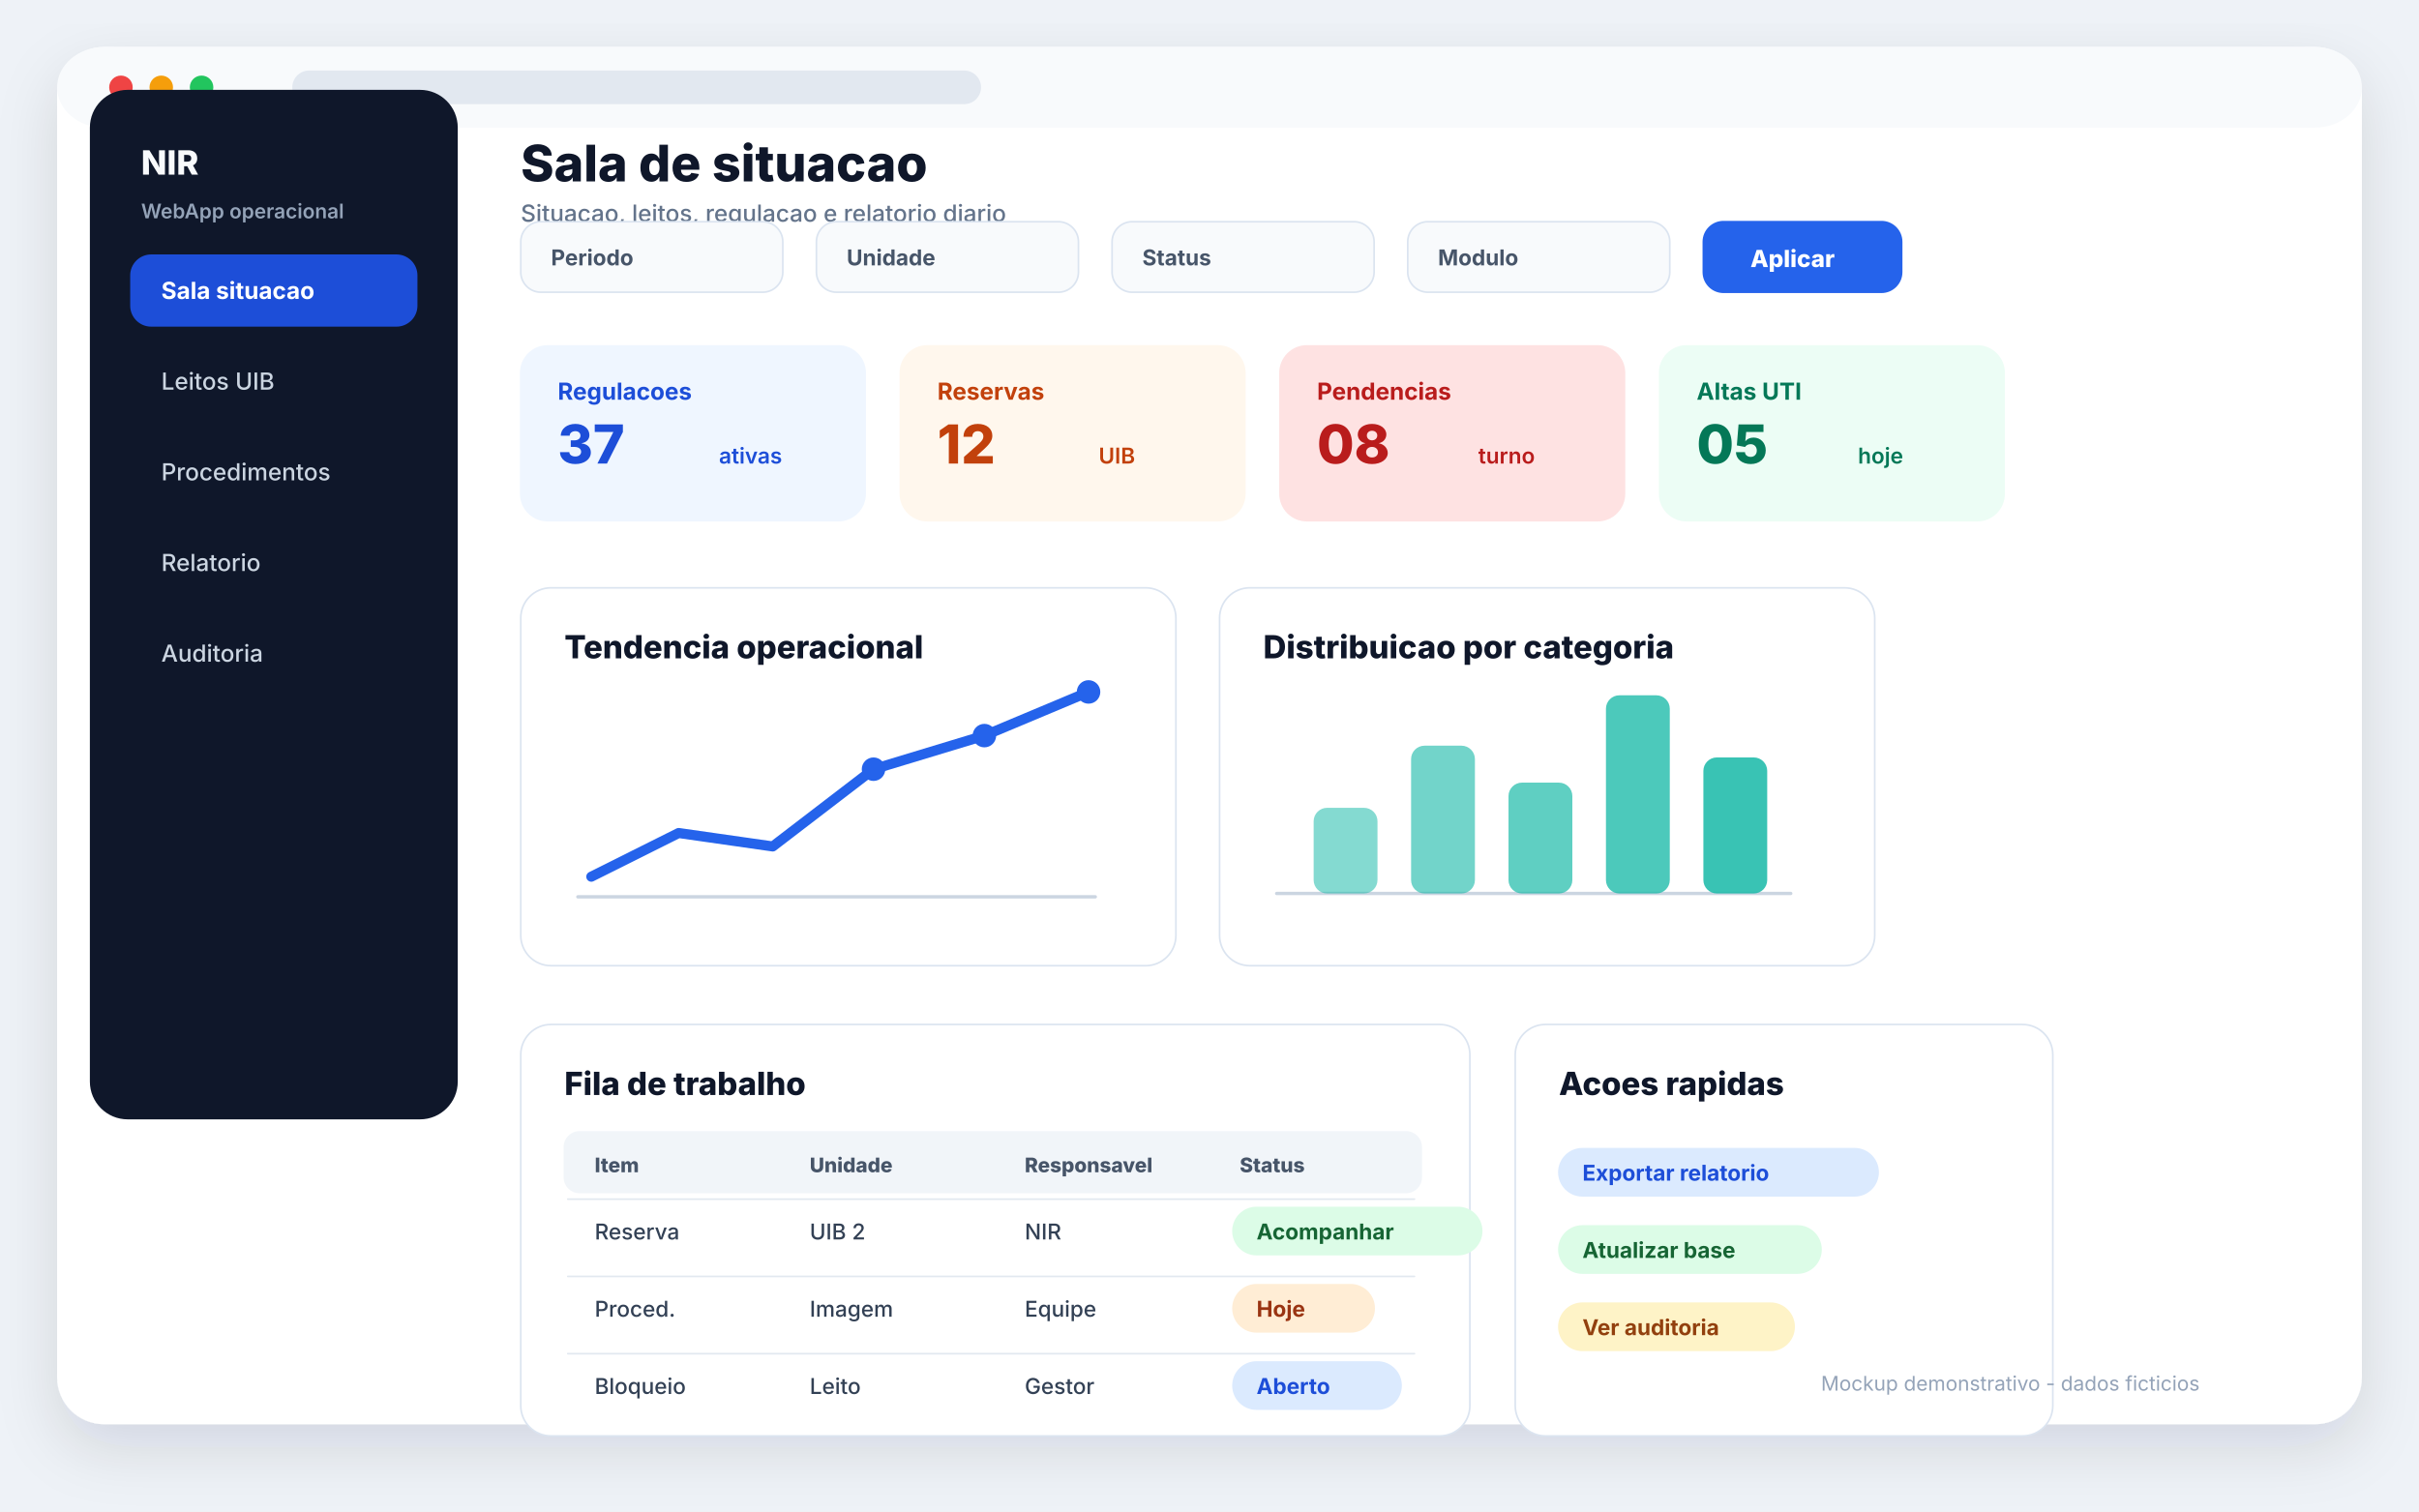
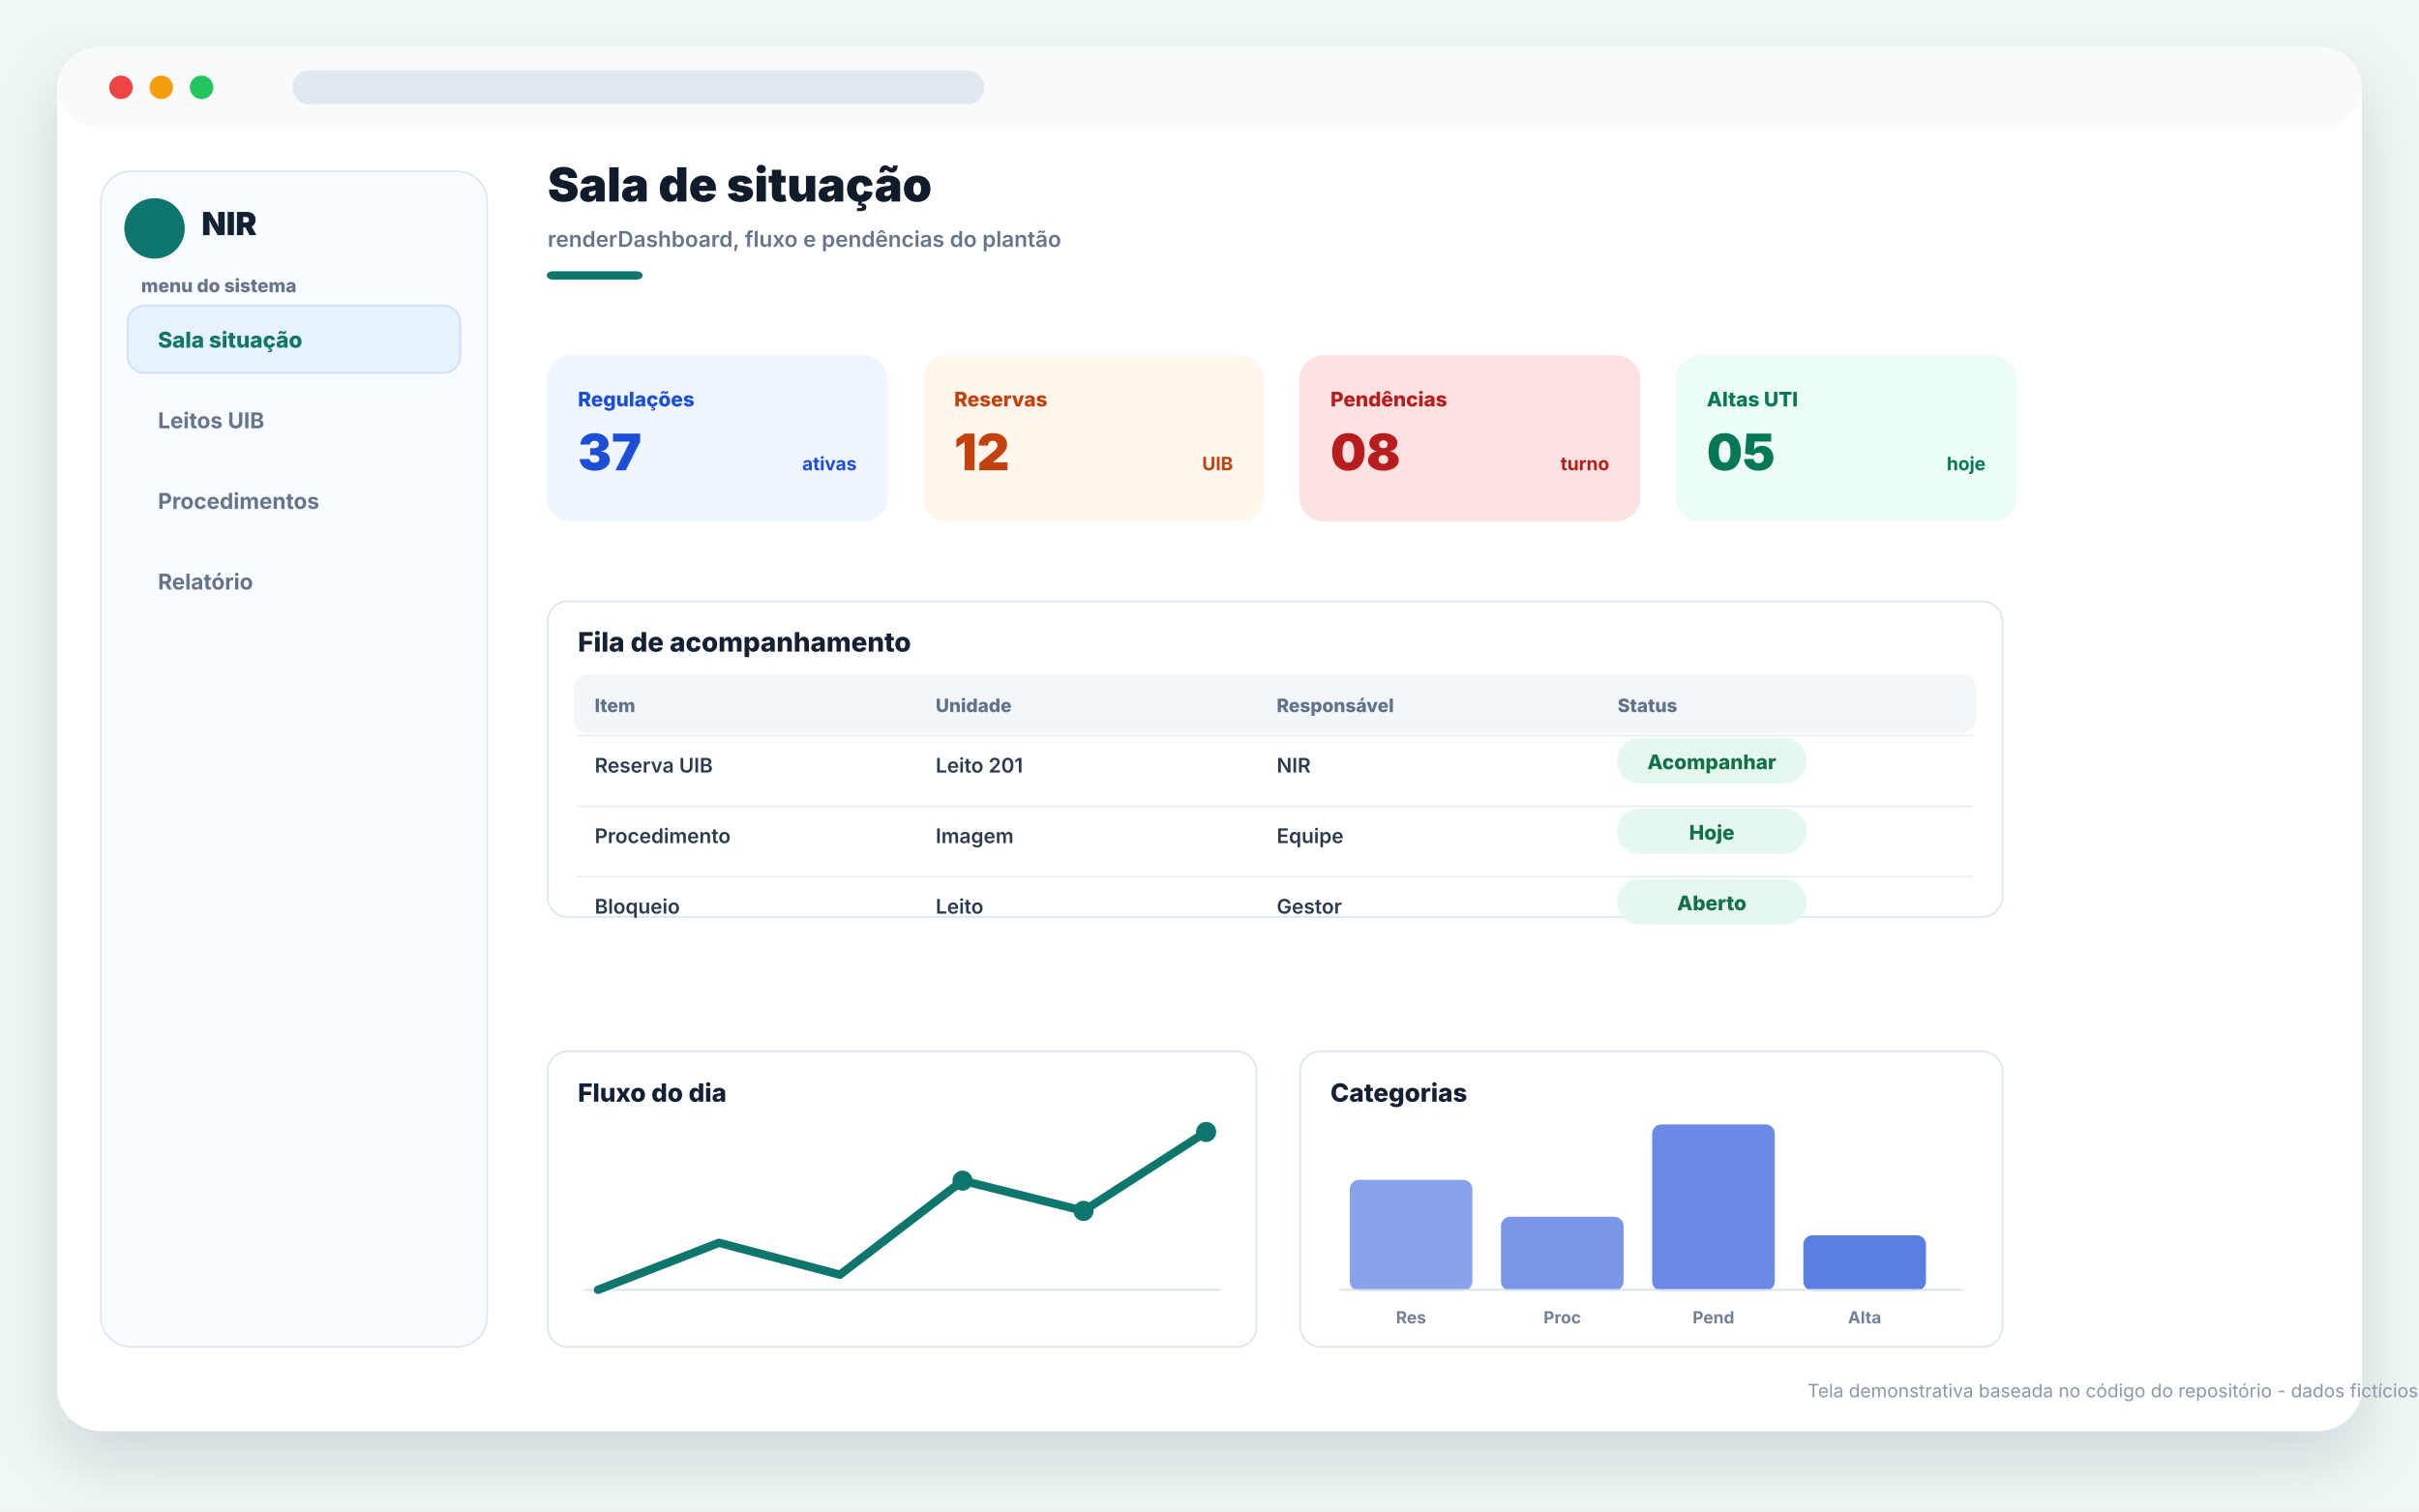
- <svg xmlns="http://www.w3.org/2000/svg" width="1440" height="900" viewBox="0 0 1440 900" role="img" aria-labelledby="title desc">
+ <svg xmlns="http://www.w3.org/2000/svg" width="1440" height="900" viewBox="0 0 1440 900" role="img">
  <defs>
-     <filter id="shadow" x="-20%" y="-20%" width="140%" height="140%">
-       <feDropShadow dx="0" dy="14" stdDeviation="18" flood-color="#0f172a" flood-opacity=".12" />
+     <filter id="shadow" x="-15%" y="-15%" width="130%" height="130%">
+       <feDropShadow dx="0" dy="18" stdDeviation="18" flood-color="#0f172a" flood-opacity=".13" />
    </filter>
+     <style>.ui{font-family:Inter,Segoe UI,Arial,sans-serif;letter-spacing:0}</style>
  </defs>
-   <rect width="1440" height="900" fill="#eef2f7" />
-   <rect x="34" y="28" width="1372" height="820" rx="28" fill="#ffffff" filter="url(#shadow)" />
-   <rect x="34" y="28" width="1372" height="48" rx="28" fill="#f8fafc" />
+   <rect width="1440" height="900" fill="#eef7f4" />
+   <rect x="34" y="28" width="1372" height="824" rx="26" fill="#ffffff" filter="url(#shadow)" />
+   <rect x="34" y="28" width="1372" height="48" rx="26" fill="#f8fafc" />
  <circle cx="72" cy="52" r="7" fill="#ef4444" />
  <circle cx="96" cy="52" r="7" fill="#f59e0b" />
  <circle cx="120" cy="52" r="7" fill="#22c55e" />
-   <rect x="174" y="42" width="410" height="20" rx="10" fill="#e2e8f0" />
-   <rect x="54" y="54" width="218" height="612" rx="22" fill="#0f172a" stroke="#0f172a" />
-   <text x="84" y="104" font-family="Inter, Segoe UI, Arial, sans-serif" font-size="20" font-weight="800" fill="#f8fafc">NIR</text>
-   <text x="84" y="130" font-family="Inter, Segoe UI, Arial, sans-serif" font-size="12" font-weight="600" fill="#94a3b8">WebApp operacional</text>
-   <rect x="78" y="152" width="170" height="42" rx="12" fill="#1d4ed8" stroke="#1d4ed8" />
-   <text x="96" y="178" font-family="Inter, Segoe UI, Arial, sans-serif" font-size="14" font-weight="650" fill="#ffffff">Sala situacao</text>
-   <text x="96" y="232" font-family="Inter, Segoe UI, Arial, sans-serif" font-size="14" font-weight="500" fill="#cbd5e1">Leitos UIB</text>
-   <text x="96" y="286" font-family="Inter, Segoe UI, Arial, sans-serif" font-size="14" font-weight="500" fill="#cbd5e1">Procedimentos</text>
-   <text x="96" y="340" font-family="Inter, Segoe UI, Arial, sans-serif" font-size="14" font-weight="500" fill="#cbd5e1">Relatorio</text>
-   <text x="96" y="394" font-family="Inter, Segoe UI, Arial, sans-serif" font-size="14" font-weight="500" fill="#cbd5e1">Auditoria</text>
-   <text x="310" y="108" font-family="Inter, Segoe UI, Arial, sans-serif" font-size="30" font-weight="800" fill="#0f172a">Sala de situacao</text>
-   <text x="310" y="132" font-family="Inter, Segoe UI, Arial, sans-serif" font-size="14" font-weight="500" fill="#64748b">Situacao, leitos, regulacao e relatorio diario</text>
-   <rect x="310" y="132" width="156" height="42" rx="12" fill="#f8fafc" stroke="#dbe4f0" />
-   <text x="328" y="158" font-family="Inter, Segoe UI, Arial, sans-serif" font-size="13" font-weight="650" fill="#475569">Periodo</text>
-   <rect x="486" y="132" width="156" height="42" rx="12" fill="#f8fafc" stroke="#dbe4f0" />
-   <text x="504" y="158" font-family="Inter, Segoe UI, Arial, sans-serif" font-size="13" font-weight="650" fill="#475569">Unidade</text>
-   <rect x="662" y="132" width="156" height="42" rx="12" fill="#f8fafc" stroke="#dbe4f0" />
-   <text x="680" y="158" font-family="Inter, Segoe UI, Arial, sans-serif" font-size="13" font-weight="650" fill="#475569">Status</text>
-   <rect x="838" y="132" width="156" height="42" rx="12" fill="#f8fafc" stroke="#dbe4f0" />
-   <text x="856" y="158" font-family="Inter, Segoe UI, Arial, sans-serif" font-size="13" font-weight="650" fill="#475569">Modulo</text>
-   <rect x="1014" y="132" width="118" height="42" rx="12" fill="#2563eb" stroke="#2563eb" />
-   <text x="1042" y="159" font-family="Inter, Segoe UI, Arial, sans-serif" font-size="14" font-weight="800" fill="#fff">Aplicar</text>
-   <rect x="310" y="206" width="205" height="104" rx="16" fill="#eff6ff" stroke="#eff6ff" />
-   <text x="332" y="238" font-family="Inter, Segoe UI, Arial, sans-serif" font-size="14" font-weight="700" fill="#1d4ed8">Regulacoes</text>
-   <text x="332" y="276" font-family="Inter, Segoe UI, Arial, sans-serif" font-size="32" font-weight="800" fill="#1d4ed8">37</text>
-   <text x="428" y="276" font-family="Inter, Segoe UI, Arial, sans-serif" font-size="13" font-weight="600" fill="#1d4ed8">ativas</text>
-   <rect x="536" y="206" width="205" height="104" rx="16" fill="#fff7ed" stroke="#fff7ed" />
-   <text x="558" y="238" font-family="Inter, Segoe UI, Arial, sans-serif" font-size="14" font-weight="700" fill="#c2410c">Reservas</text>
-   <text x="558" y="276" font-family="Inter, Segoe UI, Arial, sans-serif" font-size="32" font-weight="800" fill="#c2410c">12</text>
-   <text x="654" y="276" font-family="Inter, Segoe UI, Arial, sans-serif" font-size="13" font-weight="600" fill="#c2410c">UIB</text>
-   <rect x="762" y="206" width="205" height="104" rx="16" fill="#fee2e2" stroke="#fee2e2" />
-   <text x="784" y="238" font-family="Inter, Segoe UI, Arial, sans-serif" font-size="14" font-weight="700" fill="#b91c1c">Pendencias</text>
-   <text x="784" y="276" font-family="Inter, Segoe UI, Arial, sans-serif" font-size="32" font-weight="800" fill="#b91c1c">08</text>
-   <text x="880" y="276" font-family="Inter, Segoe UI, Arial, sans-serif" font-size="13" font-weight="600" fill="#b91c1c">turno</text>
-   <rect x="988" y="206" width="205" height="104" rx="16" fill="#ecfdf5" stroke="#ecfdf5" />
-   <text x="1010" y="238" font-family="Inter, Segoe UI, Arial, sans-serif" font-size="14" font-weight="700" fill="#047857">Altas UTI</text>
-   <text x="1010" y="276" font-family="Inter, Segoe UI, Arial, sans-serif" font-size="32" font-weight="800" fill="#047857">05</text>
-   <text x="1106" y="276" font-family="Inter, Segoe UI, Arial, sans-serif" font-size="13" font-weight="600" fill="#047857">hoje</text>
-   <rect x="310" y="350" width="390" height="225" rx="18" fill="#ffffff" stroke="#dbe4f0" />
-   <text x="336" y="392" font-family="Inter, Segoe UI, Arial, sans-serif" font-size="19" font-weight="800" fill="#0f172a">Tendencia operacional</text>
-   <line x1="344" y1="534" x2="652" y2="534" stroke="#cbd5e1" stroke-width="2" stroke-linecap="round" />
-   <polyline points="352,522 404,496 460,504 520,458 586,438 648,412" fill="none" stroke="#2563eb" stroke-width="6" stroke-linecap="round" stroke-linejoin="round" />
-   <circle cx="520" cy="458" r="7" fill="#2563eb" />
-   <circle cx="586" cy="438" r="7" fill="#2563eb" />
-   <circle cx="648" cy="412" r="7" fill="#2563eb" />
-   <rect x="726" y="350" width="390" height="225" rx="18" fill="#ffffff" stroke="#dbe4f0" />
-   <text x="752" y="392" font-family="Inter, Segoe UI, Arial, sans-serif" font-size="19" font-weight="800" fill="#0f172a">Distribuicao por categoria</text>
-   <line x1="760" y1="532" x2="1066" y2="532" stroke="#cbd5e1" stroke-width="2" stroke-linecap="round" />
-   <rect x="782" y="481" width="38" height="51" rx="8" fill="#14b8a6" opacity="0.52" />
-   <rect x="840" y="444" width="38" height="88" rx="8" fill="#14b8a6" opacity="0.60" />
-   <rect x="898" y="466" width="38" height="66" rx="8" fill="#14b8a6" opacity="0.68" />
-   <rect x="956" y="414" width="38" height="118" rx="8" fill="#14b8a6" opacity="0.76" />
-   <rect x="1014" y="451" width="38" height="81" rx="8" fill="#14b8a6" opacity="0.84" />
-   <rect x="310" y="610" width="565" height="245" rx="18" fill="#ffffff" stroke="#dbe4f0" />
-   <text x="336" y="652" font-family="Inter, Segoe UI, Arial, sans-serif" font-size="19" font-weight="800" fill="#0f172a">Fila de trabalho</text>
-   <rect x="336" y="674" width="510" height="36" rx="9" fill="#f1f5f9" stroke="#f1f5f9" />
-   <text x="354" y="698" font-family="Inter, Segoe UI, Arial, sans-serif" font-size="12" font-weight="800" fill="#475569">Item</text>
-   <text x="482" y="698" font-family="Inter, Segoe UI, Arial, sans-serif" font-size="12" font-weight="800" fill="#475569">Unidade</text>
-   <text x="610" y="698" font-family="Inter, Segoe UI, Arial, sans-serif" font-size="12" font-weight="800" fill="#475569">Responsavel</text>
-   <text x="738" y="698" font-family="Inter, Segoe UI, Arial, sans-serif" font-size="12" font-weight="800" fill="#475569">Status</text>
-   <line x1="338" y1="714" x2="842" y2="714" stroke="#e2e8f0" stroke-width="1" stroke-linecap="round" />
-   <text x="354" y="738" font-family="Inter, Segoe UI, Arial, sans-serif" font-size="13" font-weight="550" fill="#334155">Reserva</text>
-   <text x="482" y="738" font-family="Inter, Segoe UI, Arial, sans-serif" font-size="13" font-weight="550" fill="#334155">UIB 2</text>
-   <text x="610" y="738" font-family="Inter, Segoe UI, Arial, sans-serif" font-size="13" font-weight="550" fill="#334155">NIR</text>
-   <rect x="734" y="719" width="148" height="28" rx="14" fill="#dcfce7" stroke="#dcfce7" />
-   <text x="748" y="738" font-family="Inter, Segoe UI, Arial, sans-serif" font-size="13" font-weight="700" fill="#166534">Acompanhar</text>
-   <line x1="338" y1="760" x2="842" y2="760" stroke="#e2e8f0" stroke-width="1" stroke-linecap="round" />
-   <text x="354" y="784" font-family="Inter, Segoe UI, Arial, sans-serif" font-size="13" font-weight="550" fill="#334155">Proced.</text>
-   <text x="482" y="784" font-family="Inter, Segoe UI, Arial, sans-serif" font-size="13" font-weight="550" fill="#334155">Imagem</text>
-   <text x="610" y="784" font-family="Inter, Segoe UI, Arial, sans-serif" font-size="13" font-weight="550" fill="#334155">Equipe</text>
-   <rect x="734" y="765" width="84" height="28" rx="14" fill="#ffedd5" stroke="#ffedd5" />
-   <text x="748" y="784" font-family="Inter, Segoe UI, Arial, sans-serif" font-size="13" font-weight="700" fill="#9a3412">Hoje</text>
-   <line x1="338" y1="806" x2="842" y2="806" stroke="#e2e8f0" stroke-width="1" stroke-linecap="round" />
-   <text x="354" y="830" font-family="Inter, Segoe UI, Arial, sans-serif" font-size="13" font-weight="550" fill="#334155">Bloqueio</text>
-   <text x="482" y="830" font-family="Inter, Segoe UI, Arial, sans-serif" font-size="13" font-weight="550" fill="#334155">Leito</text>
-   <text x="610" y="830" font-family="Inter, Segoe UI, Arial, sans-serif" font-size="13" font-weight="550" fill="#334155">Gestor</text>
-   <rect x="734" y="811" width="100" height="28" rx="14" fill="#dbeafe" stroke="#dbeafe" />
-   <text x="748" y="830" font-family="Inter, Segoe UI, Arial, sans-serif" font-size="13" font-weight="700" fill="#1d4ed8">Aberto</text>
-   <rect x="902" y="610" width="320" height="245" rx="18" fill="#ffffff" stroke="#dbe4f0" />
-   <text x="928" y="652" font-family="Inter, Segoe UI, Arial, sans-serif" font-size="19" font-weight="800" fill="#0f172a">Acoes rapidas</text>
-   <rect x="928" y="684" width="190" height="28" rx="14" fill="#dbeafe" stroke="#dbeafe" />
-   <text x="942" y="703" font-family="Inter, Segoe UI, Arial, sans-serif" font-size="13" font-weight="700" fill="#1d4ed8">Exportar relatorio</text>
-   <rect x="928" y="730" width="156" height="28" rx="14" fill="#dcfce7" stroke="#dcfce7" />
-   <text x="942" y="749" font-family="Inter, Segoe UI, Arial, sans-serif" font-size="13" font-weight="700" fill="#166534">Atualizar base</text>
-   <rect x="928" y="776" width="140" height="28" rx="14" fill="#fef3c7" stroke="#fef3c7" />
-   <text x="942" y="795" font-family="Inter, Segoe UI, Arial, sans-serif" font-size="13" font-weight="700" fill="#92400e">Ver auditoria</text>
-   <text x="1084" y="828" font-family="Inter, Segoe UI, Arial, sans-serif" font-size="12" fill="#94a3b8">Mockup demonstrativo - dados ficticios</text>
+   <rect x="174" y="42" width="412" height="20" rx="10" fill="#e2e8f0" />
+   <rect x="60" y="102" width="230" height="700" rx="18" fill="#f8fbff" stroke="#dce5ef" />
+   <circle cx="92" cy="136" r="18" fill="#0f766e" stroke="none" stroke-width="1" />
+   <text x="120" y="140" class="ui" font-size="19" font-weight="850" fill="#142033">NIR</text>
+   <text x="84" y="174" class="ui" font-size="11" font-weight="800" fill="#66758a">menu do sistema</text>
+   <rect x="76" y="182" width="198" height="40" rx="10" fill="#e8f1ff" stroke="#cbdff8" />
+   <text x="94" y="207" class="ui" font-size="13" font-weight="800" fill="#0f766e">Sala situação</text>
+   <text x="94" y="255" class="ui" font-size="13" font-weight="650" fill="#66758a">Leitos UIB</text>
+   <text x="94" y="303" class="ui" font-size="13" font-weight="650" fill="#66758a">Procedimentos</text>
+   <text x="94" y="351" class="ui" font-size="13" font-weight="650" fill="#66758a">Relatório</text>
+   <text x="326" y="120" class="ui" font-size="28" font-weight="850" fill="#101b2c">Sala de situação</text>
+   <text x="326" y="147" class="ui" font-size="13" font-weight="600" fill="#65758b">renderDashboard, fluxo e pendências do plantão</text>
+   <rect x="326" y="162" width="56" height="4" rx="3" fill="#0f766e" stroke="#0f766e" />
+   <rect x="326" y="212" width="202" height="98" rx="14" fill="#eff6ff" stroke="#eff6ff" />
+   <text x="344" y="242" class="ui" font-size="12" font-weight="800" fill="#1d4ed8">Regulações</text>
+   <text x="344" y="280" class="ui" font-size="30" font-weight="850" fill="#1d4ed8">37</text>
+   <text x="510" y="280" class="ui" font-size="11" font-weight="700" fill="#1d4ed8" text-anchor="end">ativas</text>
+   <rect x="550" y="212" width="202" height="98" rx="14" fill="#fff7ed" stroke="#fff7ed" />
+   <text x="568" y="242" class="ui" font-size="12" font-weight="800" fill="#c2410c">Reservas</text>
+   <text x="568" y="280" class="ui" font-size="30" font-weight="850" fill="#c2410c">12</text>
+   <text x="734" y="280" class="ui" font-size="11" font-weight="700" fill="#c2410c" text-anchor="end">UIB</text>
+   <rect x="774" y="212" width="202" height="98" rx="14" fill="#fee2e2" stroke="#fee2e2" />
+   <text x="792" y="242" class="ui" font-size="12" font-weight="800" fill="#b91c1c">Pendências</text>
+   <text x="792" y="280" class="ui" font-size="30" font-weight="850" fill="#b91c1c">08</text>
+   <text x="958" y="280" class="ui" font-size="11" font-weight="700" fill="#b91c1c" text-anchor="end">turno</text>
+   <rect x="998" y="212" width="202" height="98" rx="14" fill="#ecfdf5" stroke="#ecfdf5" />
+   <text x="1016" y="242" class="ui" font-size="12" font-weight="800" fill="#047857">Altas UTI</text>
+   <text x="1016" y="280" class="ui" font-size="30" font-weight="850" fill="#047857">05</text>
+   <text x="1182" y="280" class="ui" font-size="11" font-weight="700" fill="#047857" text-anchor="end">hoje</text>
+   <rect x="326" y="358" width="866" height="188" rx="12" fill="#ffffff" stroke="#dce5ef" />
+   <text x="344" y="388" class="ui" font-size="16" font-weight="800" fill="#142033">Fila de acompanhamento</text>
+   <rect x="342" y="402" width="834" height="34" rx="8" fill="#f2f6fa" stroke="#f2f6fa" />
+   <text x="354" y="424" class="ui" font-size="11" font-weight="800" fill="#617187">Item</text>
+   <text x="557" y="424" class="ui" font-size="11" font-weight="800" fill="#617187">Unidade</text>
+   <text x="760" y="424" class="ui" font-size="11" font-weight="800" fill="#617187">Responsável</text>
+   <text x="963" y="424" class="ui" font-size="11" font-weight="800" fill="#617187">Status</text>
+   <line x1="344" y1="438" x2="1174" y2="438" stroke="#e7edf4" stroke-width="1" stroke-linecap="round" />
+   <text x="354" y="460" class="ui" font-size="12" font-weight="600" fill="#2b3b4f">Reserva UIB</text>
+   <text x="557" y="460" class="ui" font-size="12" font-weight="600" fill="#2b3b4f">Leito 201</text>
+   <text x="760" y="460" class="ui" font-size="12" font-weight="600" fill="#2b3b4f">NIR</text>
+   <rect x="963" y="440" width="112" height="26" rx="13" fill="#e6f7ef" stroke="#e6f7ef" />
+   <text x="1019" y="458" class="ui" font-size="12" font-weight="800" fill="#13704c" text-anchor="middle">Acompanhar</text>
+   <line x1="344" y1="480" x2="1174" y2="480" stroke="#e7edf4" stroke-width="1" stroke-linecap="round" />
+   <text x="354" y="502" class="ui" font-size="12" font-weight="600" fill="#2b3b4f">Procedimento</text>
+   <text x="557" y="502" class="ui" font-size="12" font-weight="600" fill="#2b3b4f">Imagem</text>
+   <text x="760" y="502" class="ui" font-size="12" font-weight="600" fill="#2b3b4f">Equipe</text>
+   <rect x="963" y="482" width="112" height="26" rx="13" fill="#e6f7ef" stroke="#e6f7ef" />
+   <text x="1019" y="500" class="ui" font-size="12" font-weight="800" fill="#13704c" text-anchor="middle">Hoje</text>
+   <line x1="344" y1="522" x2="1174" y2="522" stroke="#e7edf4" stroke-width="1" stroke-linecap="round" />
+   <text x="354" y="544" class="ui" font-size="12" font-weight="600" fill="#2b3b4f">Bloqueio</text>
+   <text x="557" y="544" class="ui" font-size="12" font-weight="600" fill="#2b3b4f">Leito</text>
+   <text x="760" y="544" class="ui" font-size="12" font-weight="600" fill="#2b3b4f">Gestor</text>
+   <rect x="963" y="524" width="112" height="26" rx="13" fill="#e6f7ef" stroke="#e6f7ef" />
+   <text x="1019" y="542" class="ui" font-size="12" font-weight="800" fill="#13704c" text-anchor="middle">Aberto</text>
+   <rect x="326" y="626" width="422" height="176" rx="12" fill="#ffffff" stroke="#dce5ef" />
+   <text x="344" y="656" class="ui" font-size="15" font-weight="800" fill="#142033">Fluxo do dia</text>
+   <line x1="348" y1="768" x2="726" y2="768" stroke="#d6dfeb" stroke-width="1" stroke-linecap="round" />
+   <polyline points="356,768 428,740 500,759 573,703 645,721 718,674" fill="none" stroke="#0f766e" stroke-width="5" stroke-linecap="round" stroke-linejoin="round" />
+   <circle cx="573" cy="703" r="6" fill="#0f766e" stroke="none" stroke-width="1" />
+   <circle cx="645" cy="721" r="6" fill="#0f766e" stroke="none" stroke-width="1" />
+   <circle cx="718" cy="674" r="6" fill="#0f766e" stroke="none" stroke-width="1" />
+   <rect x="774" y="626" width="418" height="176" rx="12" fill="#ffffff" stroke="#dce5ef" />
+   <text x="792" y="656" class="ui" font-size="15" font-weight="800" fill="#142033">Categorias</text>
+   <rect x="804" y="703" width="72" height="65" rx="5" fill="#1d4ed8" stroke="#1d4ed8" opacity="0.52" />
+   <text x="840" y="788" class="ui" font-size="10" font-weight="700" fill="#738196" text-anchor="middle">Res</text>
+   <rect x="894" y="725" width="72" height="43" rx="5" fill="#1d4ed8" stroke="#1d4ed8" opacity="0.59" />
+   <text x="930" y="788" class="ui" font-size="10" font-weight="700" fill="#738196" text-anchor="middle">Proc</text>
+   <rect x="984" y="670" width="72" height="98" rx="5" fill="#1d4ed8" stroke="#1d4ed8" opacity="0.66" />
+   <text x="1020" y="788" class="ui" font-size="10" font-weight="700" fill="#738196" text-anchor="middle">Pend</text>
+   <rect x="1074" y="736" width="72" height="32" rx="5" fill="#1d4ed8" stroke="#1d4ed8" opacity="0.73" />
+   <text x="1110" y="788" class="ui" font-size="10" font-weight="700" fill="#738196" text-anchor="middle">Alta</text>
+   <line x1="798" y1="768" x2="1168" y2="768" stroke="#d6dfeb" stroke-width="1" stroke-linecap="round" />
+   <text x="1076" y="832" class="ui" font-size="11" fill="#8a98ab">Tela demonstrativa baseada no código do repositório - dados fictícios</text>
</svg>
